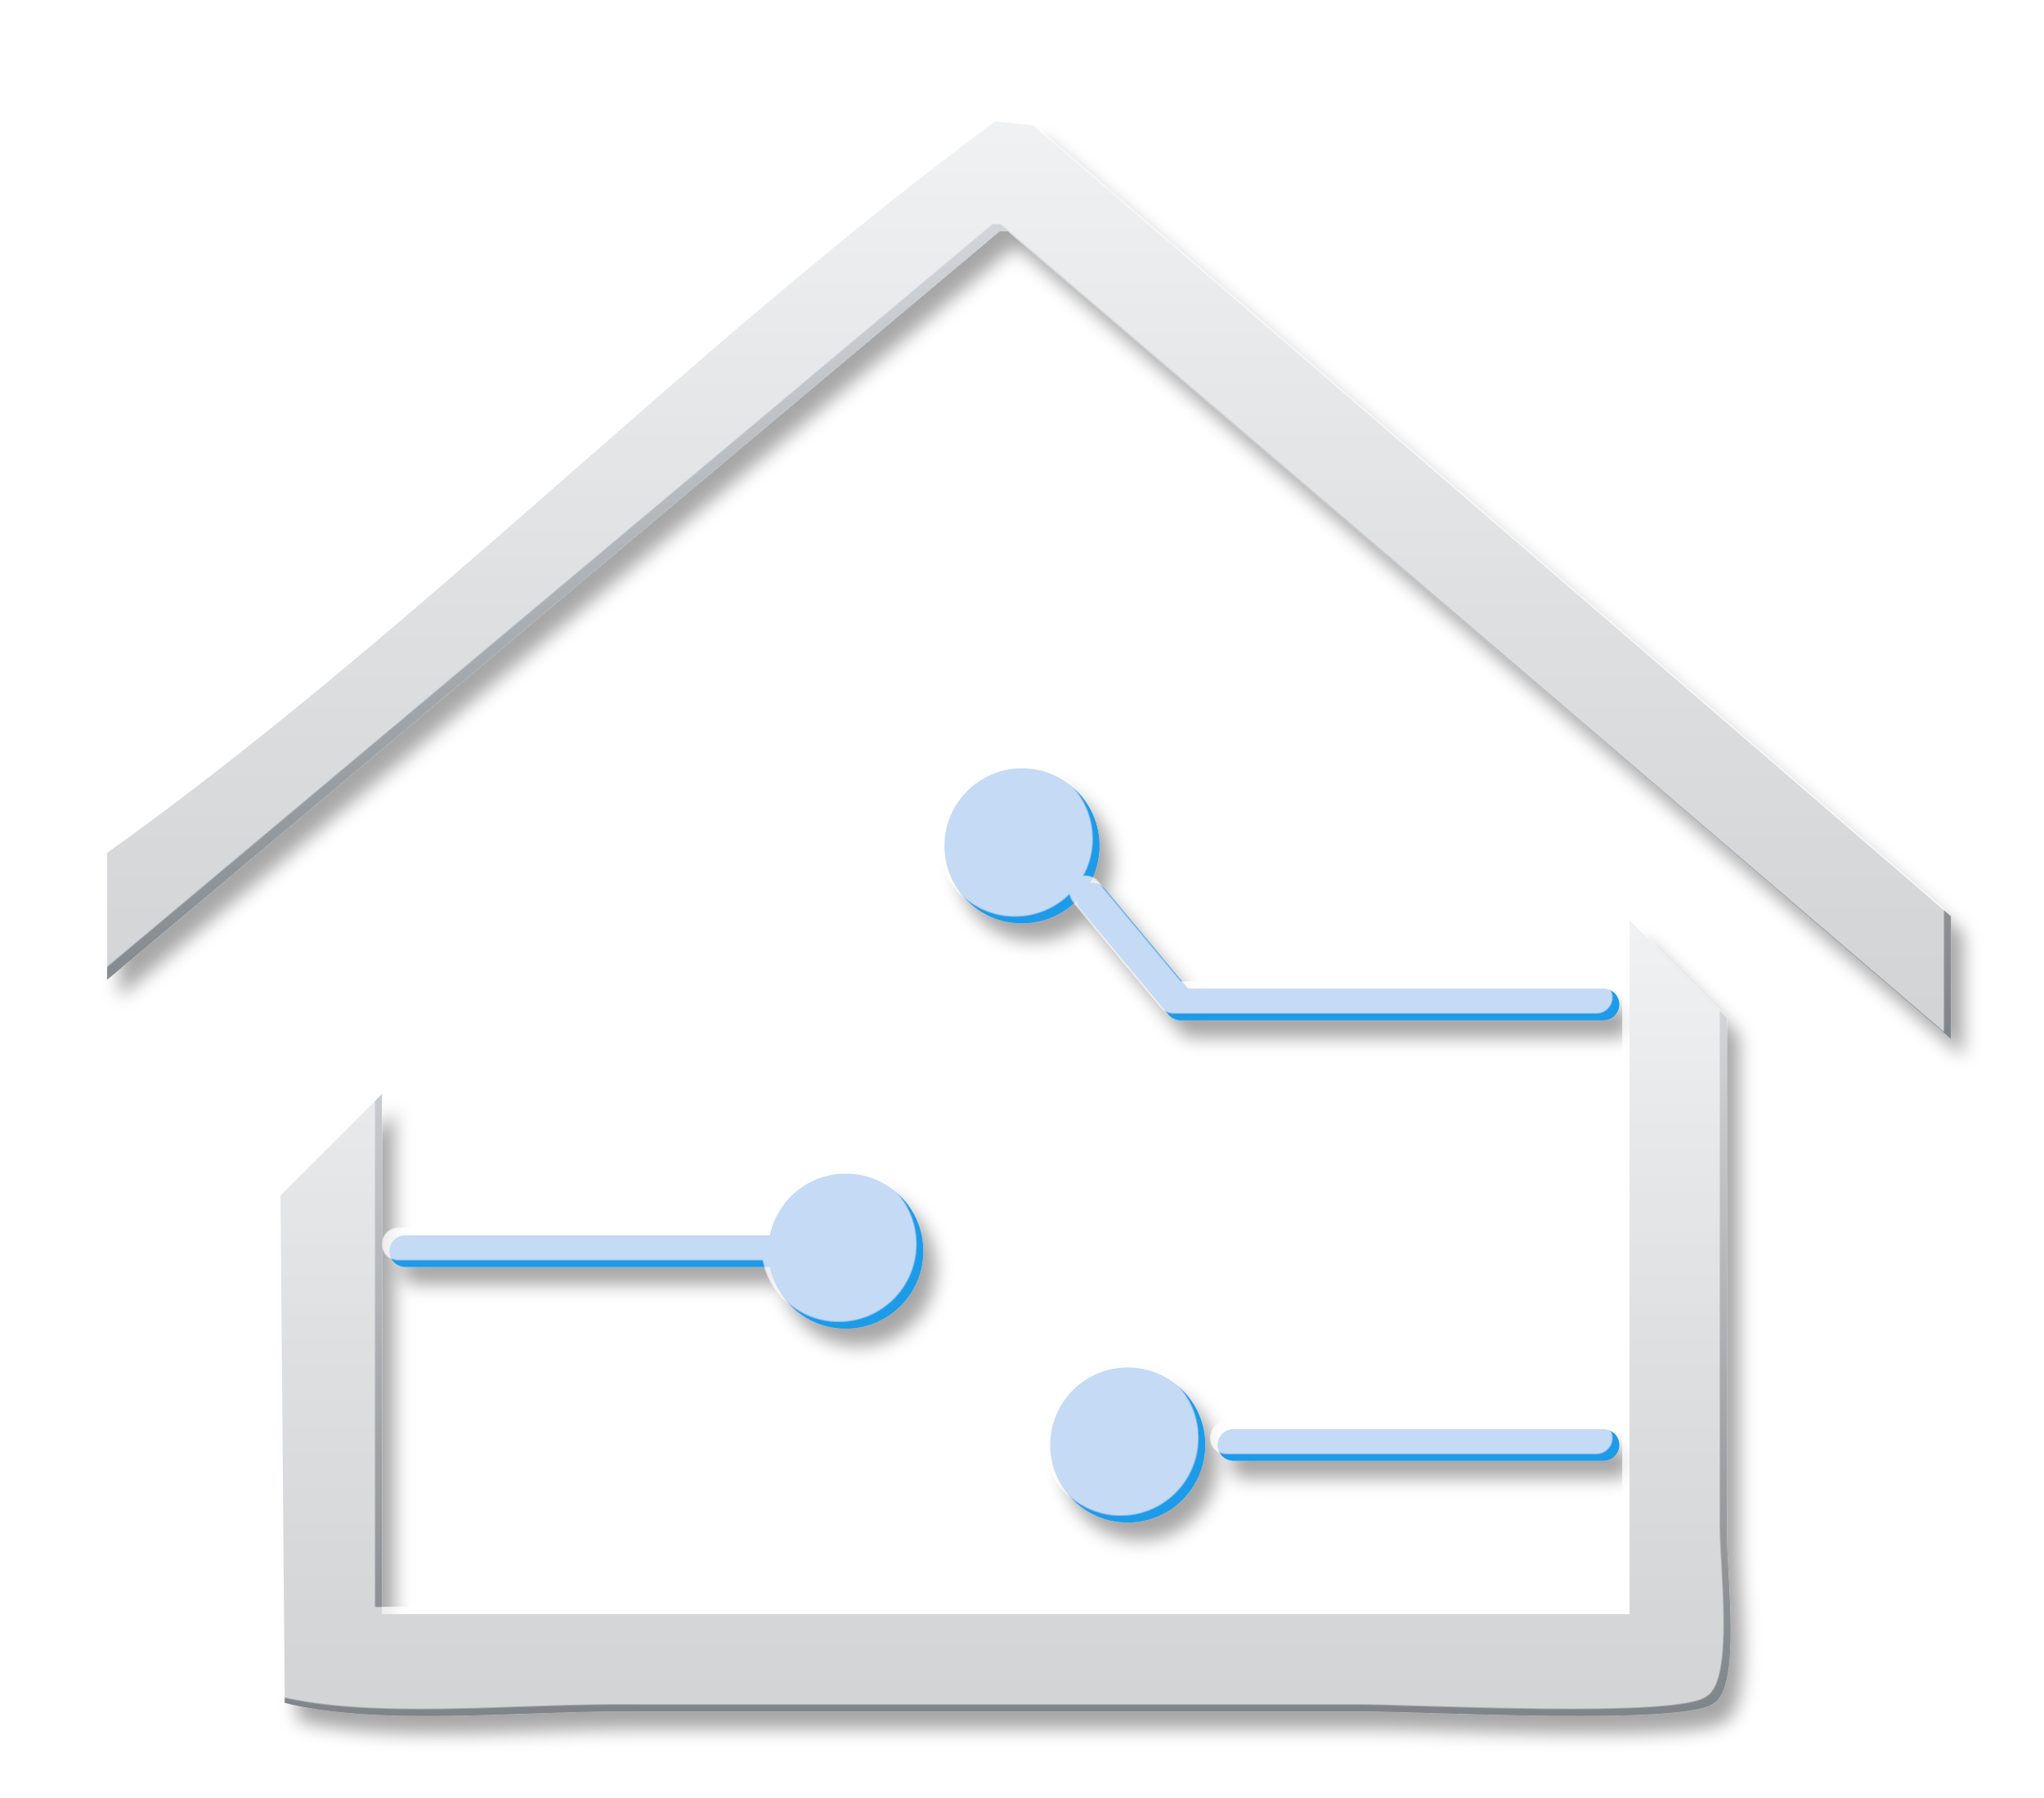
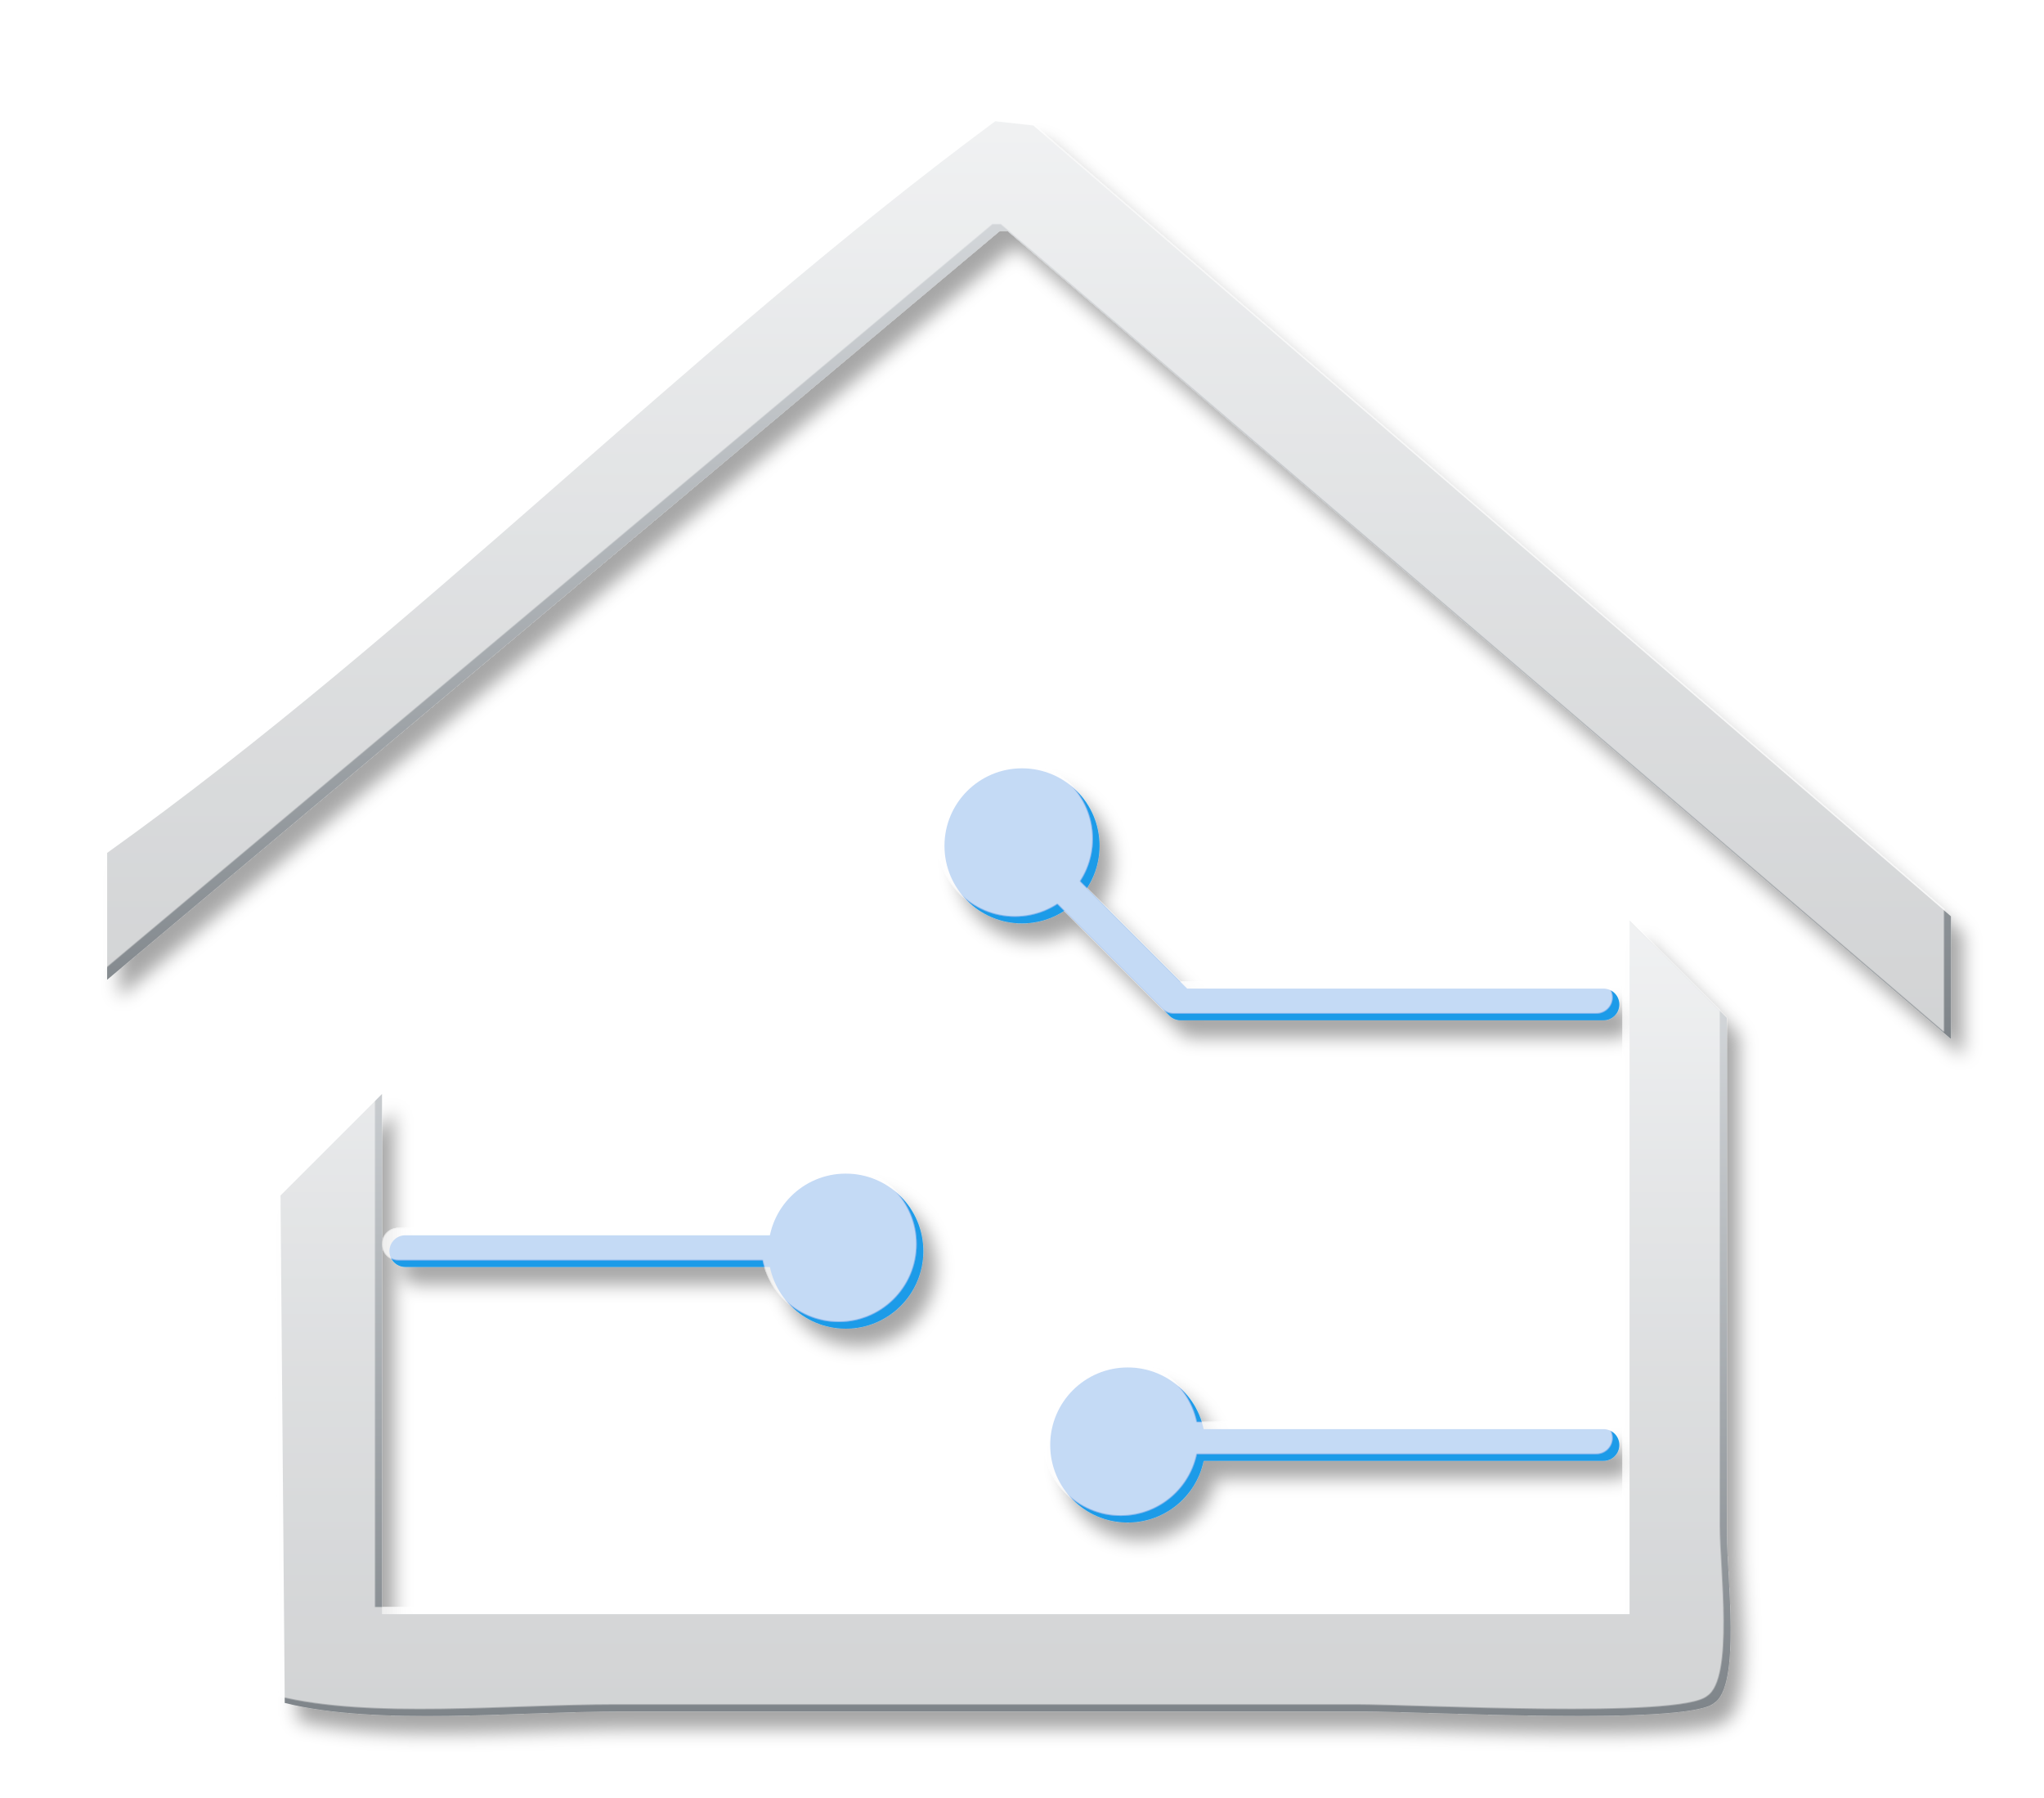
<svg xmlns="http://www.w3.org/2000/svg" viewBox="70 92 116 102" role="img" aria-label="Umbrella Automation submark">
  <defs>
    <linearGradient id="ua-submark-house" x1="0" y1="0" x2="0" y2="1">
      <stop offset="0" stop-color="#dde0e3" />
      <stop offset="1" stop-color="#7e8489" />
    </linearGradient>
    <filter id="ua-bevel" x="-20%" y="-20%" width="140%" height="140%">
      <feOffset dx="-0.4" dy="-0.4" in="SourceAlpha" result="hl-shape" />
      <feFlood flood-color="white" flood-opacity="0.55" result="hl-color" />
      <feComposite in="hl-color" in2="hl-shape" operator="in" result="hl" />
      <feGaussianBlur in="SourceAlpha" stdDeviation="0.5" result="sh-blur" />
      <feOffset dx="0.7" dy="1" in="sh-blur" result="sh-shape" />
      <feFlood flood-color="black" flood-opacity="0.35" result="sh-color" />
      <feComposite in="sh-color" in2="sh-shape" operator="in" result="sh" />
      <feMerge>
        <feMergeNode in="sh" />
        <feMergeNode in="SourceGraphic" />
        <feMergeNode in="hl" />
      </feMerge>
    </filter>
  </defs>
  <g filter="url(#ua-bevel)">
    <path d="M 126.48 98.88 C 127.20 98.96 127.92 99.04 128.64 99.12 C 145.99 114.08 163.36 129.04 180.72 144.00 C 180.72 146.32 180.72 148.64 180.72 150.96 C 162.88 135.68 145.04 120.40 127.20 105.12 C 127.04 105.12 126.88 105.12 126.72 105.12 C 109.84 119.28 92.96 133.44 76.08 147.60 C 76.08 145.20 76.08 142.80 76.08 140.40 C 93.77 127.76 108.93 111.87 126.48 98.88 Z" fill="url(#ua-submark-house)" />
    <path d="M 91.68 183.60 C 115.28 183.60 138.88 183.60 162.48 183.60 C 162.48 170.48 162.48 157.36 162.48 144.24 C 164.32 146.08 166.16 147.92 168.00 149.76 C 168.00 159.52 168.00 169.28 168.00 179.04 C 168.00 181.41 168.81 187.66 167.28 188.64 C 165.78 189.94 150.75 189.12 147.36 189.12 C 133.36 189.12 119.36 189.12 105.36 189.12 C 99.28 189.12 91.39 189.95 86.16 188.64 C 86.08 179.04 86.00 169.44 85.92 159.84 C 87.84 157.92 89.76 156.00 91.68 154.08 C 91.68 163.92 91.68 173.76 91.68 183.60 Z" fill="url(#ua-submark-house)" />
    <g stroke="#1A9BE8" stroke-width="1.8" stroke-linecap="round" stroke-linejoin="round" fill="none">
-       <path d="M 132 143 L 137 149 L 161 149" />
+       <path d="M 130 142 L 137 149 L 161 149" />
      <line x1="93" y1="163" x2="120" y2="163" />
-       <line x1="140" y1="174" x2="161" y2="174" />
+       <line x1="132" y1="174" x2="161" y2="174" />
    </g>
    <circle cx="128" cy="140" r="4.4" fill="#1A9BE8" />
    <circle cx="118" cy="163" r="4.4" fill="#1A9BE8" />
    <circle cx="134" cy="174" r="4.4" fill="#1A9BE8" />
  </g>
</svg>
